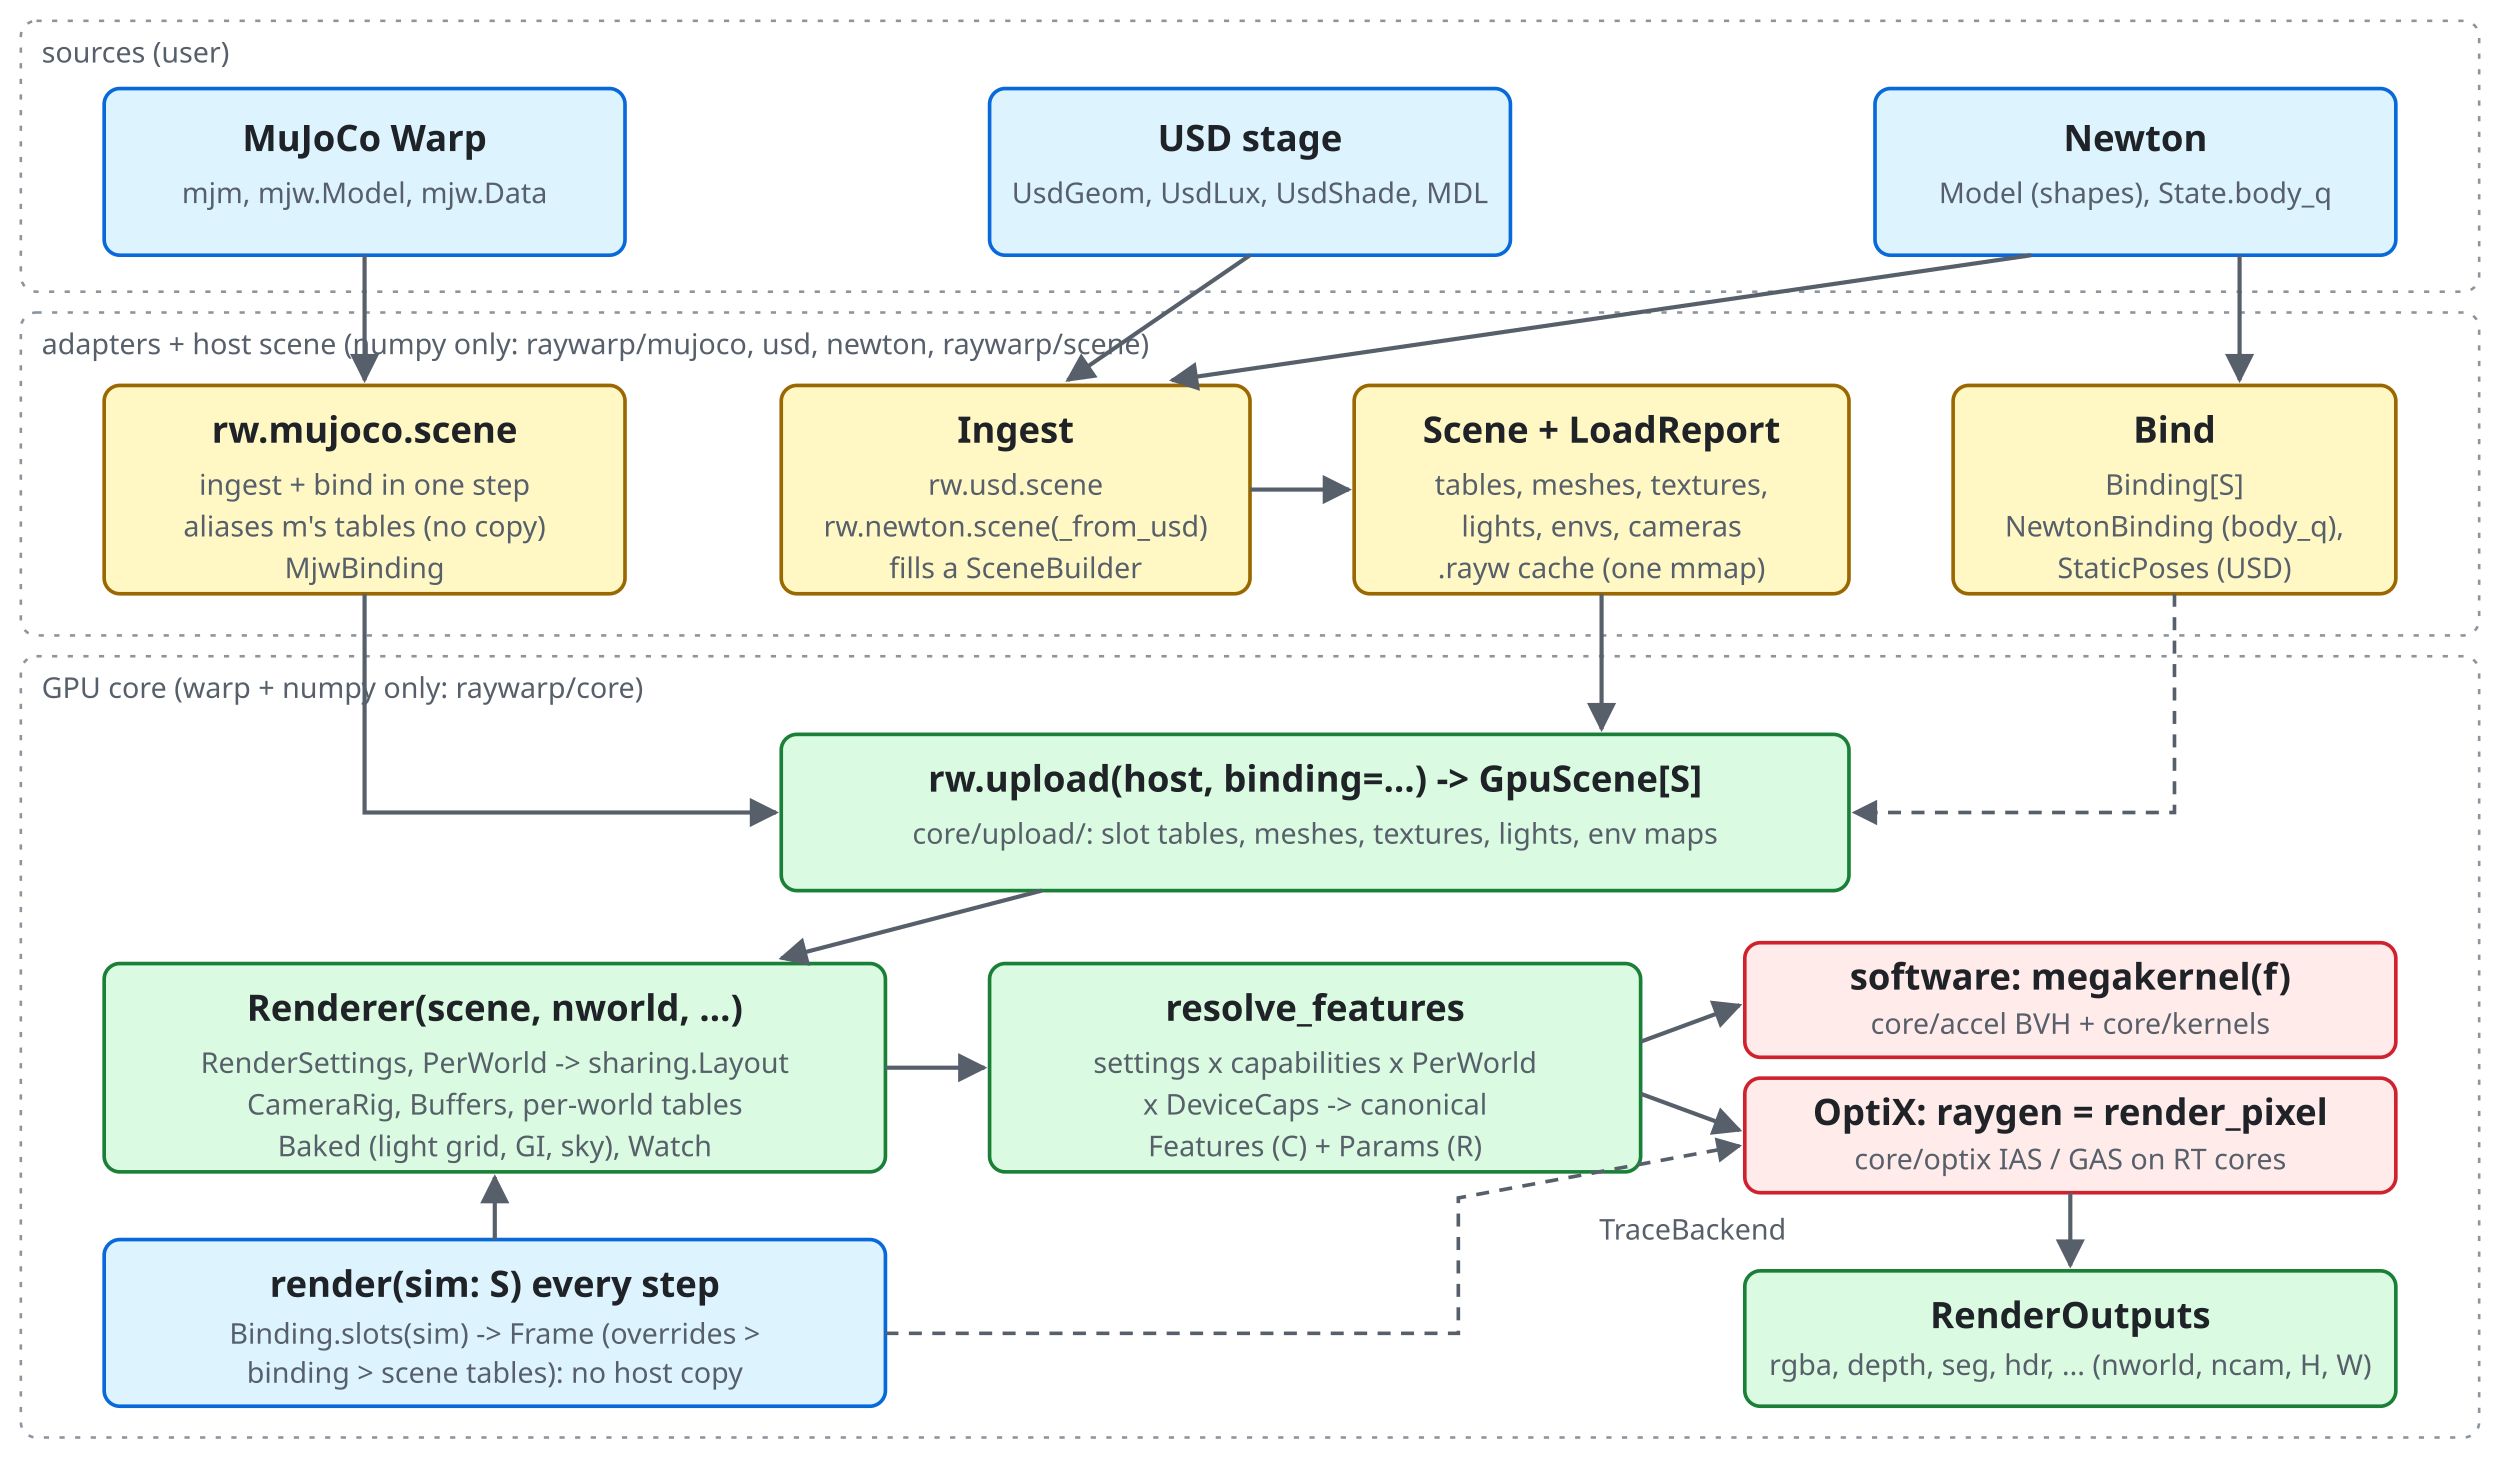
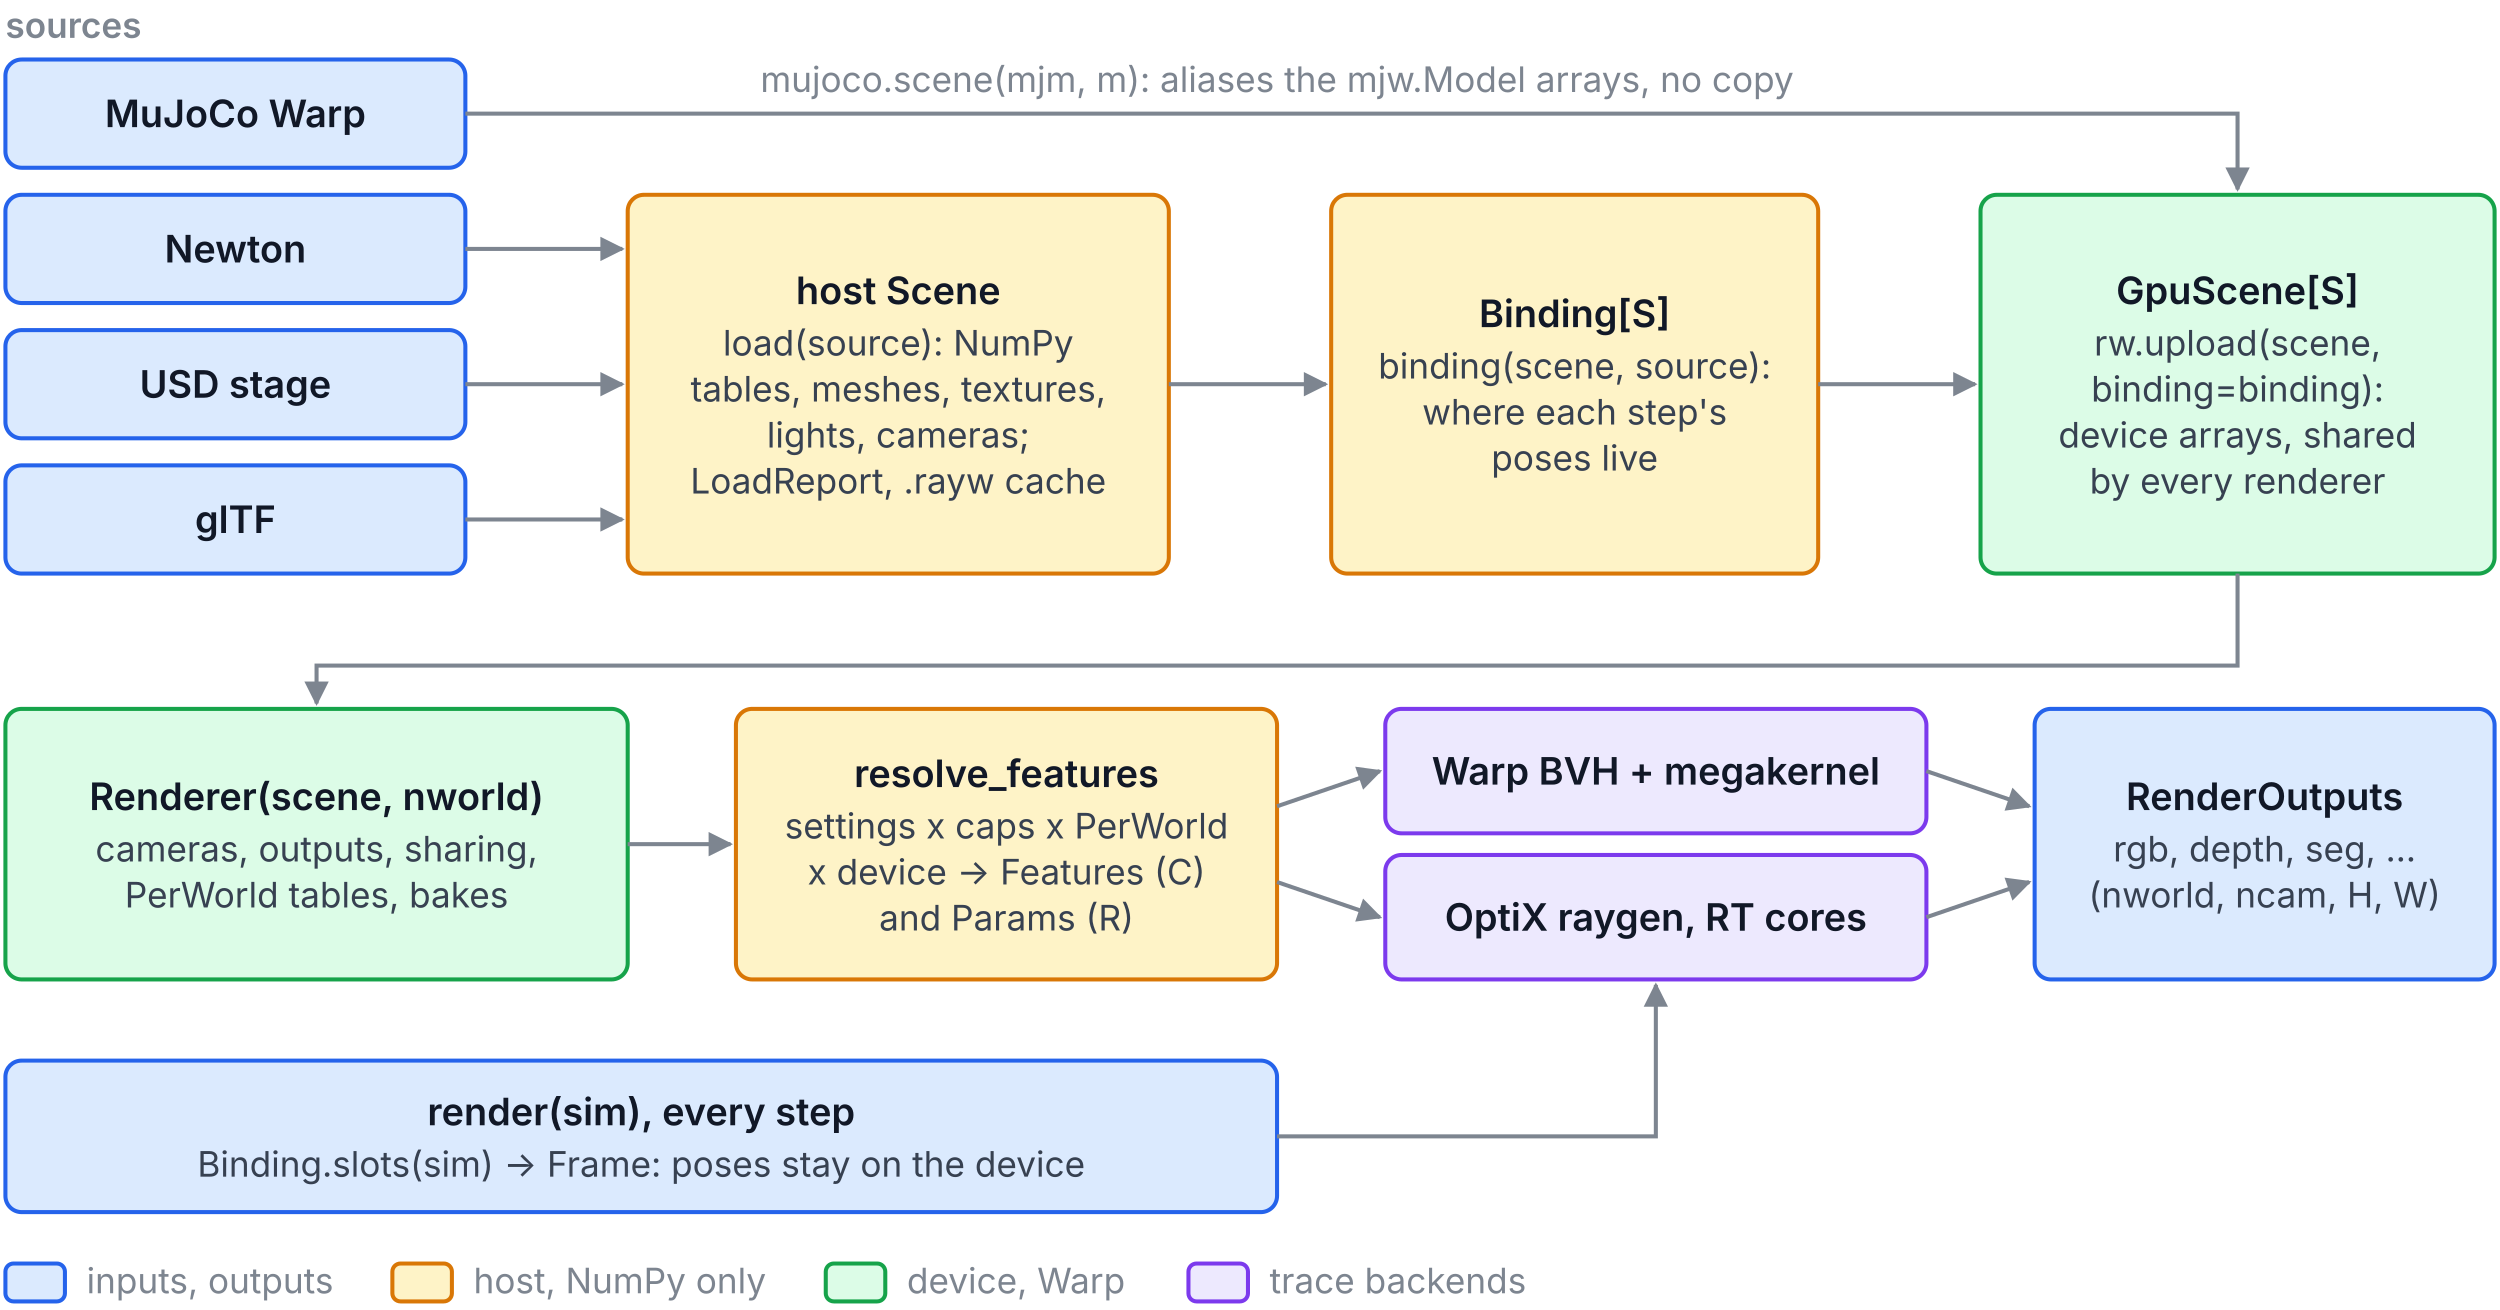
- <svg xmlns="http://www.w3.org/2000/svg" width="960" height="560" viewBox="0 0 960 560" font-family="sans-serif" font-size="13">
+ <svg xmlns="http://www.w3.org/2000/svg" viewBox="-2 -2 924 484" role="img">
  <style>
-     text { fill: #1f2328; }
-     .muted { fill: #57606a; font-size: 11px; }
-     .h { font-weight: bold; font-size: 14px; }
-     .line { stroke: #57606a; stroke-width: 1.6; fill: none; }
-     .dash { stroke: #57606a; stroke-width: 1.4; fill: none; stroke-dasharray: 5 4; }
-     .head { fill: #57606a; }
-     .src { fill: #ddf4ff; stroke: #0969da; stroke-width: 1.4; }
-     .host { fill: #fff8c5; stroke: #9a6700; stroke-width: 1.4; }
-     .core { fill: #dafbe1; stroke: #1a7f37; stroke-width: 1.4; }
-     .dev { fill: #ffebe9; stroke: #cf222e; stroke-width: 1.4; }
-     .lane { fill: none; stroke: #8c959f; stroke-width: 1; stroke-dasharray: 2 4; }
-     @media (prefers-color-scheme: dark) {
-       text { fill: #e6edf3; }
-       .muted { fill: #9198a1; }
-       .line, .dash { stroke: #9198a1; }
-       .head { fill: #9198a1; }
-       .src { fill: #0c2d6b; stroke: #4493f8; }
-       .host { fill: #3b2e00; stroke: #d29922; }
-       .core { fill: #04260f; stroke: #3fb950; }
-       .dev { fill: #3c0a0d; stroke: #f85149; }
-       .lane { stroke: #6e7681; }
-     }
+     text { font-family: Inter, "Segoe UI", Helvetica, Arial, sans-serif; font-size: 13px; fill: #1f2937; }
+     .t { font-size: 14px; font-weight: 600; fill: #111827; }
+     .d { fill: #374151; }
+     .c { fill: #7d8590; }
+     .ct { fill: #7d8590; font-weight: 600; }
+     .m { text-anchor: middle; }
+     .e { text-anchor: end; }
+     rect, .k { stroke-width: 1.5; }
+     .b { fill: #dbeafe; stroke: #2563eb; }
+     .g { fill: #dcfce7; stroke: #16a34a; }
+     .a { fill: #fef3c7; stroke: #d97706; }
+     .v { fill: #ede9fe; stroke: #7c3aed; }
+     .r { fill: #ffe4e6; stroke: #e11d48; }
+     .n { fill: #f1f5f9; stroke: #64748b; }
+     .f { fill: none; stroke: #7d8590; stroke-dasharray: 4 4; }
+     .ln { fill: none; stroke: #7d8590; stroke-width: 1.5; }
+     .ds { stroke-dasharray: 5 4; }
+     .ah { fill: #7d8590; }
  </style>
  <defs>
-     <marker id="a" viewBox="0 0 10 10" refX="9" refY="5" markerWidth="7" markerHeight="7" orient="auto-start-reverse">
-       <path class="head" d="M0,0 L10,5 L0,10 z" />
+     <marker id="ah" viewBox="0 0 10 10" refX="9" refY="5" markerWidth="6" markerHeight="6" orient="auto-start-reverse">
+       <path class="ah" d="M0,0 L10,5 L0,10 z" />
    </marker>
  </defs>
-   <rect class="lane" x="8" y="8" width="944" height="104" rx="6" />
-   <text class="muted" x="16" y="24">sources (user)</text>
-   <rect class="lane" x="8" y="120" width="944" height="124" rx="6" />
-   <text class="muted" x="16" y="136">adapters + host scene (numpy only: raywarp/mujoco, usd, newton, raywarp/scene)</text>
-   <rect class="lane" x="8" y="252" width="944" height="300" rx="6" />
-   <text class="muted" x="16" y="268">GPU core (warp + numpy only: raywarp/core)</text>
-   <rect class="src" x="40" y="34" width="200" height="64" rx="6" />
-   <text class="h" x="140" y="58" text-anchor="middle">MuJoCo Warp</text>
-   <text class="muted" x="140" y="78" text-anchor="middle">mjm, mjw.Model, mjw.Data</text>
-   <rect class="src" x="380" y="34" width="200" height="64" rx="6" />
-   <text class="h" x="480" y="58" text-anchor="middle">USD stage</text>
-   <text class="muted" x="480" y="78" text-anchor="middle">UsdGeom, UsdLux, UsdShade, MDL</text>
-   <rect class="src" x="720" y="34" width="200" height="64" rx="6" />
-   <text class="h" x="820" y="58" text-anchor="middle">Newton</text>
-   <text class="muted" x="820" y="78" text-anchor="middle">Model (shapes), State.body_q</text>
-   <rect class="host" x="40" y="148" width="200" height="80" rx="6" />
-   <text class="h" x="140" y="170" text-anchor="middle">rw.mujoco.scene</text>
-   <text class="muted" x="140" y="190" text-anchor="middle">ingest + bind in one step</text>
-   <text class="muted" x="140" y="206" text-anchor="middle">aliases m's tables (no copy)</text>
-   <text class="muted" x="140" y="222" text-anchor="middle">MjwBinding</text>
-   <rect class="host" x="300" y="148" width="180" height="80" rx="6" />
-   <text class="h" x="390" y="170" text-anchor="middle">Ingest</text>
-   <text class="muted" x="390" y="190" text-anchor="middle">rw.usd.scene</text>
-   <text class="muted" x="390" y="206" text-anchor="middle">rw.newton.scene(_from_usd)</text>
-   <text class="muted" x="390" y="222" text-anchor="middle">fills a SceneBuilder</text>
-   <rect class="host" x="520" y="148" width="190" height="80" rx="6" />
-   <text class="h" x="615" y="170" text-anchor="middle">Scene + LoadReport</text>
-   <text class="muted" x="615" y="190" text-anchor="middle">tables, meshes, textures,</text>
-   <text class="muted" x="615" y="206" text-anchor="middle">lights, envs, cameras</text>
-   <text class="muted" x="615" y="222" text-anchor="middle">.rayw cache (one mmap)</text>
-   <rect class="host" x="750" y="148" width="170" height="80" rx="6" />
-   <text class="h" x="835" y="170" text-anchor="middle">Bind</text>
-   <text class="muted" x="835" y="190" text-anchor="middle">Binding[S]</text>
-   <text class="muted" x="835" y="206" text-anchor="middle">NewtonBinding (body_q),</text>
-   <text class="muted" x="835" y="222" text-anchor="middle">StaticPoses (USD)</text>
-   <path class="line" d="M140,98 V146" marker-end="url(#a)" />
-   <path class="line" d="M480,98 L410,146" marker-end="url(#a)" />
-   <path class="line" d="M780,98 L450,146" marker-end="url(#a)" />
-   <path class="line" d="M480,188 H518" marker-end="url(#a)" />
-   <path class="line" d="M860,98 V146" marker-end="url(#a)" />
-   <rect class="core" x="300" y="282" width="410" height="60" rx="6" />
-   <text class="h" x="505" y="304" text-anchor="middle">rw.upload(host, binding=...) -&gt; GpuScene[S]</text>
-   <text class="muted" x="505" y="324" text-anchor="middle">core/upload/: slot tables, meshes, textures, lights, env maps</text>
-   <path class="line" d="M615,228 V280" marker-end="url(#a)" />
-   <path class="dash" d="M835,228 V312 H712" marker-end="url(#a)" />
-   <path class="line" d="M140,228 V312 H298" marker-end="url(#a)" />
-   <rect class="core" x="40" y="370" width="300" height="80" rx="6" />
-   <text class="h" x="190" y="392" text-anchor="middle">Renderer(scene, nworld, ...)</text>
-   <text class="muted" x="190" y="412" text-anchor="middle">RenderSettings, PerWorld -&gt; sharing.Layout</text>
-   <text class="muted" x="190" y="428" text-anchor="middle">CameraRig, Buffers, per-world tables</text>
-   <text class="muted" x="190" y="444" text-anchor="middle">Baked (light grid, GI, sky), Watch</text>
-   <path class="line" d="M400,342 L300,368" marker-end="url(#a)" />
-   <rect class="core" x="380" y="370" width="250" height="80" rx="6" />
-   <text class="h" x="505" y="392" text-anchor="middle">resolve_features</text>
-   <text class="muted" x="505" y="412" text-anchor="middle">settings x capabilities x PerWorld</text>
-   <text class="muted" x="505" y="428" text-anchor="middle">x DeviceCaps -&gt; canonical</text>
-   <text class="muted" x="505" y="444" text-anchor="middle">Features (C) + Params (R)</text>
-   <path class="line" d="M340,410 H378" marker-end="url(#a)" />
-   <rect class="dev" x="670" y="362" width="250" height="44" rx="6" />
-   <text class="h" x="795" y="380" text-anchor="middle">software: megakernel(f)</text>
-   <text class="muted" x="795" y="397" text-anchor="middle">core/accel BVH + core/kernels</text>
-   <rect class="dev" x="670" y="414" width="250" height="44" rx="6" />
-   <text class="h" x="795" y="432" text-anchor="middle">OptiX: raygen = render_pixel</text>
-   <text class="muted" x="795" y="449" text-anchor="middle">core/optix IAS / GAS on RT cores</text>
-   <path class="line" d="M630,400 L668,386" marker-end="url(#a)" />
-   <path class="line" d="M630,420 L668,434" marker-end="url(#a)" />
-   <text class="muted" x="650" y="476" text-anchor="middle">TraceBackend</text>
-   <rect class="core" x="670" y="488" width="250" height="52" rx="6" />
-   <text class="h" x="795" y="510" text-anchor="middle">RenderOutputs</text>
-   <text class="muted" x="795" y="528" text-anchor="middle">rgba, depth, seg, hdr, ... (nworld, ncam, H, W)</text>
-   <path class="line" d="M795,458 V486" marker-end="url(#a)" />
-   <rect class="src" x="40" y="476" width="300" height="64" rx="6" />
-   <text class="h" x="190" y="498" text-anchor="middle">render(sim: S) every step</text>
-   <text class="muted" x="190" y="516" text-anchor="middle">Binding.slots(sim) -&gt; Frame (overrides &gt;</text>
-   <text class="muted" x="190" y="531" text-anchor="middle">binding &gt; scene tables): no host copy</text>
-   <path class="line" d="M190,476 V452" marker-end="url(#a)" />
-   <path class="dash" d="M340,512 H560 V460 L668,440" marker-end="url(#a)" />
+   <text class="ct" x="0" y="12">sources</text>
+   <rect class="b" x="0" y="20" width="170" height="40" rx="6" />
+   <text class="t m" x="85" y="45">MuJoCo Warp</text>
+   <rect class="b" x="0" y="70" width="170" height="40" rx="6" />
+   <text class="t m" x="85" y="95">Newton</text>
+   <rect class="b" x="0" y="120" width="170" height="40" rx="6" />
+   <text class="t m" x="85" y="145">USD stage</text>
+   <rect class="b" x="0" y="170" width="170" height="40" rx="6" />
+   <text class="t m" x="85" y="195">glTF</text>
+   <path class="ln" d="M170,40 H825 V68" marker-end="url(#ah)" />
+   <text class="c m" x="470" y="32">mujoco.scene(mjm, m): aliases the mjw.Model arrays, no copy</text>
+   <path class="ln" d="M170,90 H228" marker-end="url(#ah)" />
+   <path class="ln" d="M170,140 H228" marker-end="url(#ah)" />
+   <path class="ln" d="M170,190 H228" marker-end="url(#ah)" />
+   <rect class="a" x="230" y="70" width="200" height="140" rx="6" />
+   <text class="t m" x="330" y="110.4">host Scene</text>
+   <text class="d m" x="330" y="129.4">load(source): NumPy</text>
+   <text class="d m" x="330" y="146.4">tables, meshes, textures,</text>
+   <text class="d m" x="330" y="163.4">lights, cameras;</text>
+   <text class="d m" x="330" y="180.4">LoadReport, .rayw cache</text>
+   <path class="ln" d="M430,140 H488" marker-end="url(#ah)" />
+   <rect class="a" x="490" y="70" width="180" height="140" rx="6" />
+   <text class="t m" x="580" y="118.9">Binding[S]</text>
+   <text class="d m" x="580" y="137.9">binding(scene, source):</text>
+   <text class="d m" x="580" y="154.9">where each step's</text>
+   <text class="d m" x="580" y="171.9">poses live</text>
+   <path class="ln" d="M670,140 H728" marker-end="url(#ah)" />
+   <rect class="g" x="730" y="70" width="190" height="140" rx="6" />
+   <text class="t m" x="825" y="110.4">GpuScene[S]</text>
+   <text class="d m" x="825" y="129.4">rw.upload(scene,</text>
+   <text class="d m" x="825" y="146.4">binding=binding):</text>
+   <text class="d m" x="825" y="163.4">device arrays, shared</text>
+   <text class="d m" x="825" y="180.4">by every renderer</text>
+   <path class="ln" d="M825,210 V244 H115 V258" marker-end="url(#ah)" />
+   <rect class="g" x="0" y="260" width="230" height="100" rx="6" />
+   <text class="t m" x="115" y="297.4">Renderer(scene, nworld)</text>
+   <text class="d m" x="115" y="316.4">cameras, outputs, sharing,</text>
+   <text class="d m" x="115" y="333.4">PerWorld tables, bakes</text>
+   <path class="ln" d="M230,310 H268" marker-end="url(#ah)" />
+   <rect class="a" x="270" y="260" width="200" height="100" rx="6" />
+   <text class="t m" x="370" y="288.9">resolve_features</text>
+   <text class="d m" x="370" y="307.9">settings x caps x PerWorld</text>
+   <text class="d m" x="370" y="324.9">x device -&gt; Features (C)</text>
+   <text class="d m" x="370" y="341.9">and Params (R)</text>
+   <path class="ln" d="M470,296 L508,283" marker-end="url(#ah)" />
+   <path class="ln" d="M470,324 L508,337" marker-end="url(#ah)" />
+   <rect class="v" x="510" y="260" width="200" height="46" rx="6" />
+   <text class="t m" x="610" y="288">Warp BVH + megakernel</text>
+   <rect class="v" x="510" y="314" width="200" height="46" rx="6" />
+   <text class="t m" x="610" y="342">OptiX raygen, RT cores</text>
+   <path class="ln" d="M710,283 L748,296" marker-end="url(#ah)" />
+   <path class="ln" d="M710,337 L748,324" marker-end="url(#ah)" />
+   <rect class="b" x="750" y="260" width="170" height="100" rx="6" />
+   <text class="t m" x="835" y="297.4">RenderOutputs</text>
+   <text class="d m" x="835" y="316.4">rgb, depth, seg, ...</text>
+   <text class="d m" x="835" y="333.4">(nworld, ncam, H, W)</text>
+   <rect class="b" x="0" y="390" width="470" height="56" rx="6" />
+   <text class="t m" x="235" y="413.9">render(sim), every step</text>
+   <text class="d m" x="235" y="432.9">Binding.slots(sim) -&gt; Frame: poses stay on the device</text>
+   <path class="ln" d="M470,418 H610 V362" marker-end="url(#ah)" />
+   <rect class="b" x="0" y="465" width="22" height="14" rx="3" />
+   <text class="c" x="30" y="476">inputs, outputs</text>
+   <rect class="a" x="143.02" y="465" width="22" height="14" rx="3" />
+   <text class="c" x="173.02" y="476">host, NumPy only</text>
+   <rect class="g" x="303.2" y="465" width="22" height="14" rx="3" />
+   <text class="c" x="333.2" y="476">device, Warp</text>
+   <rect class="v" x="437.25" y="465" width="22" height="14" rx="3" />
+   <text class="c" x="467.25" y="476">trace backends</text>
</svg>
